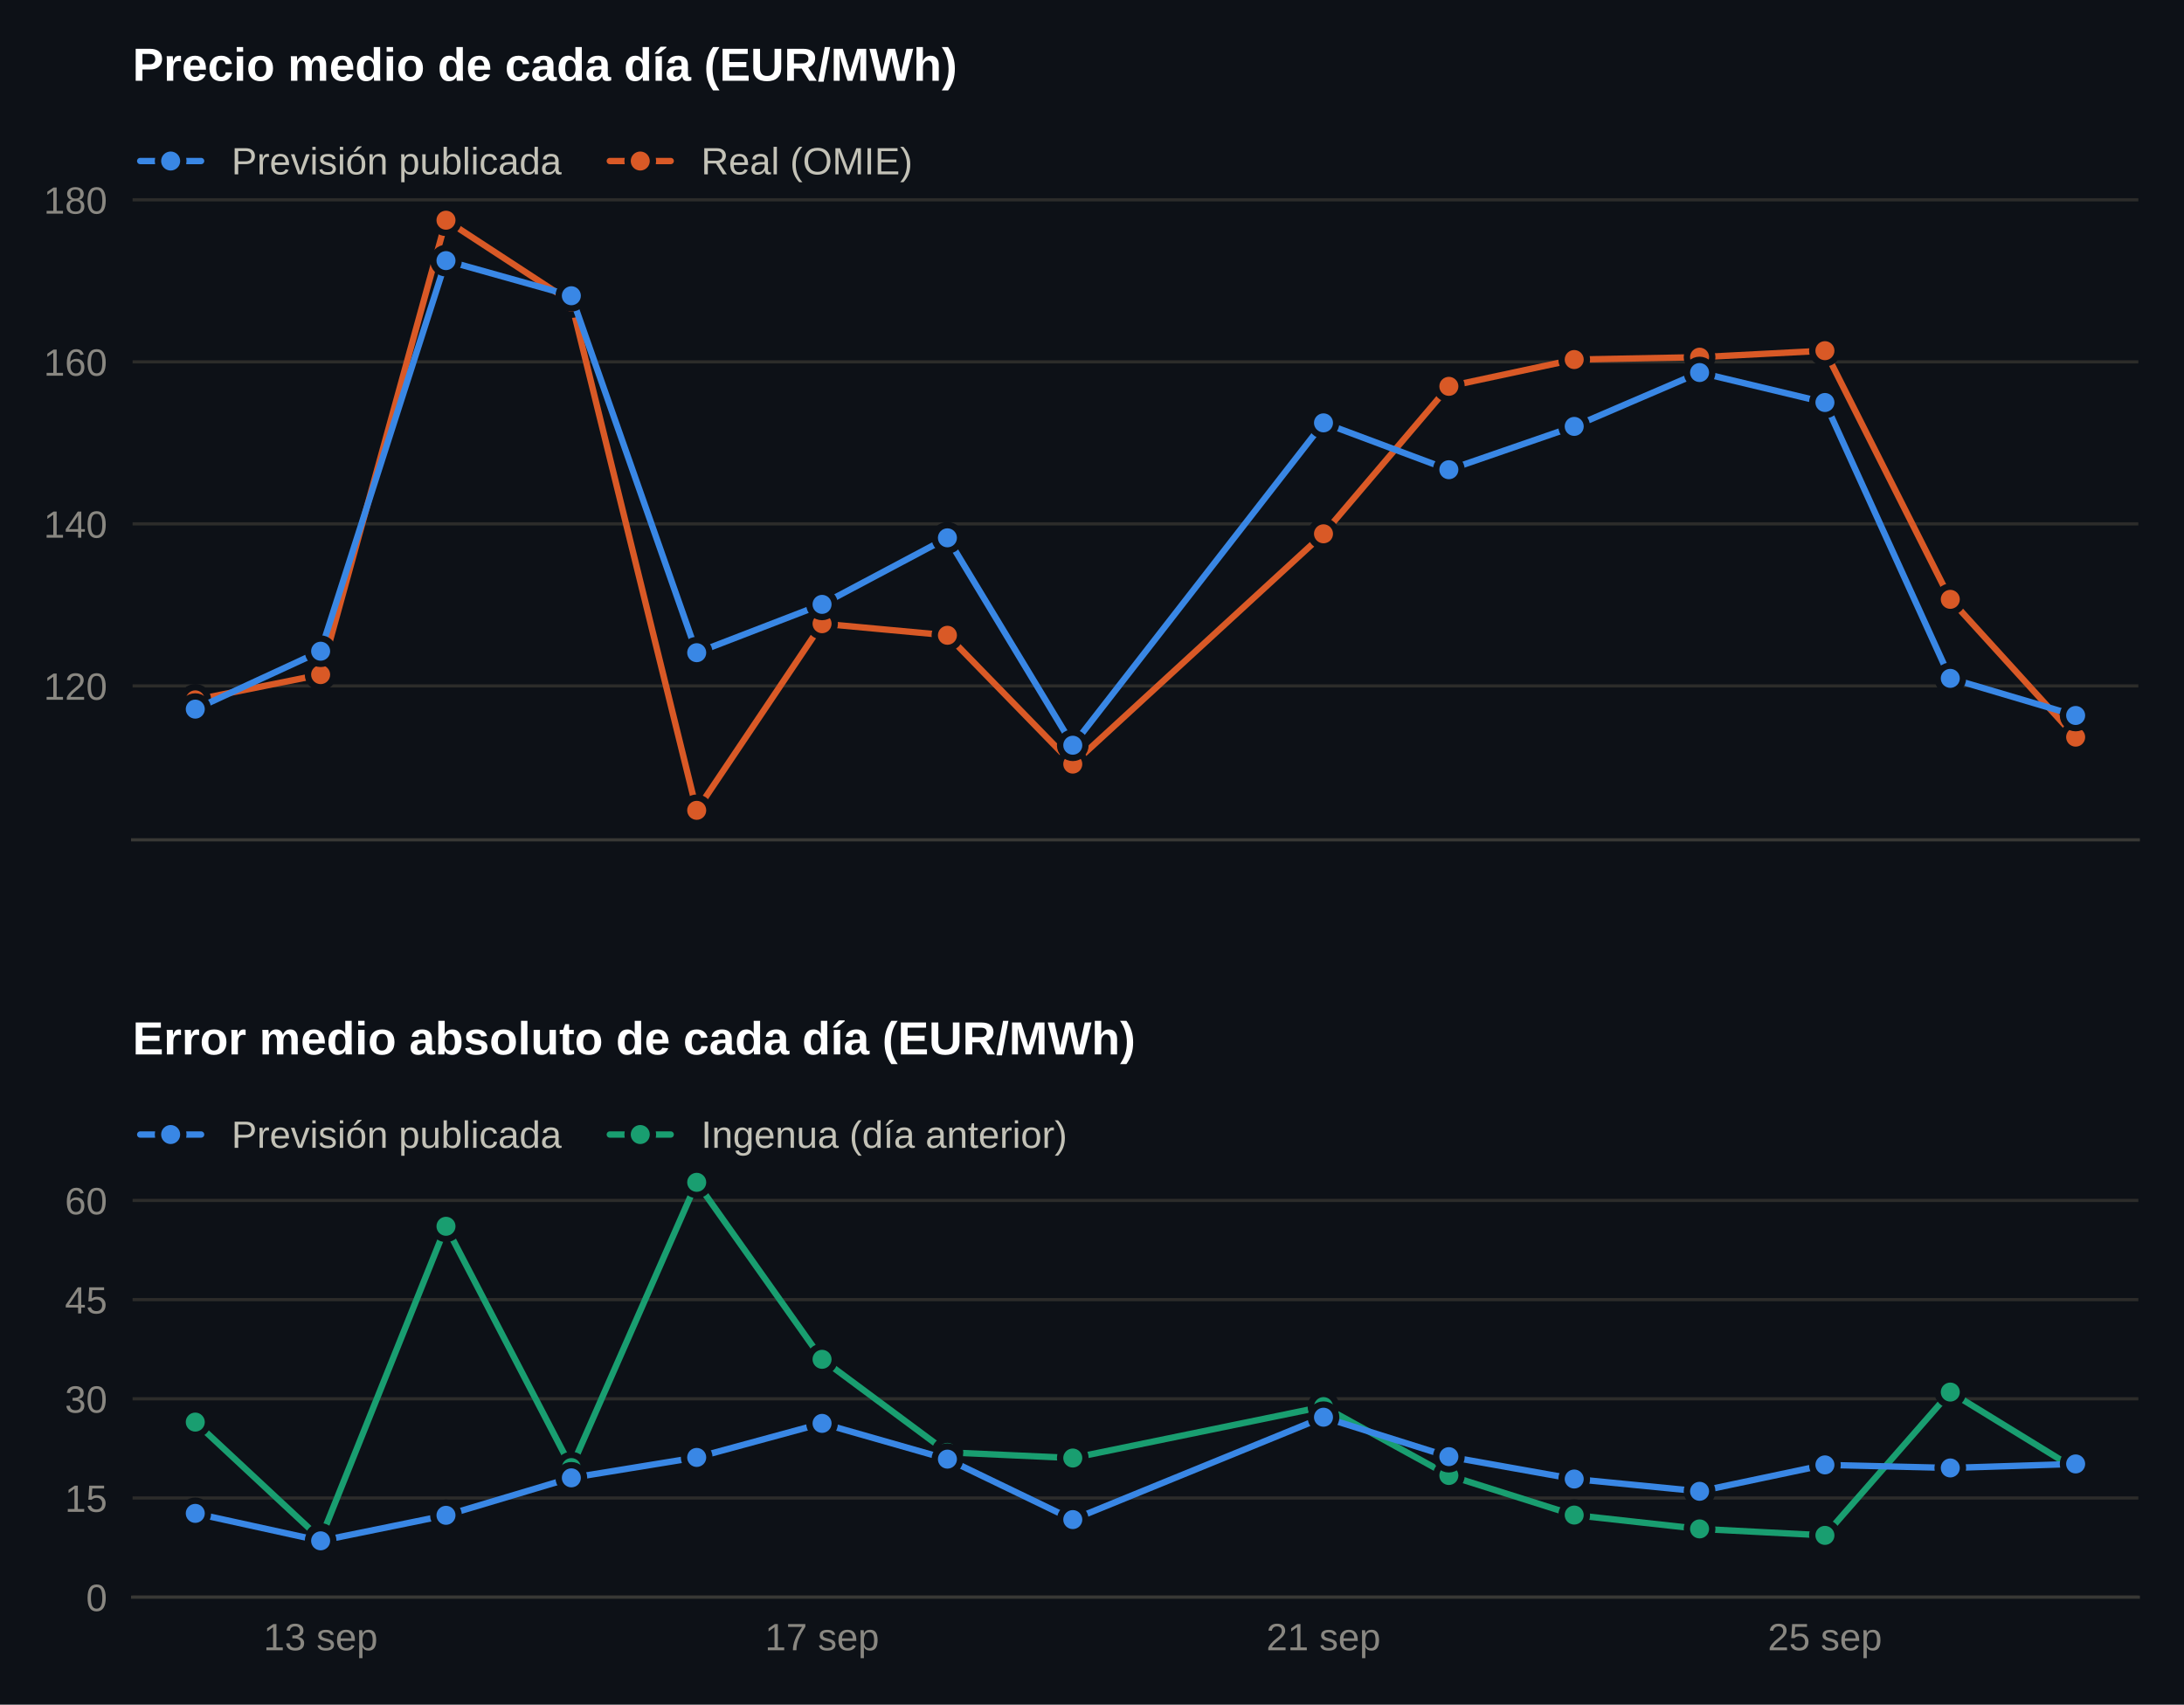
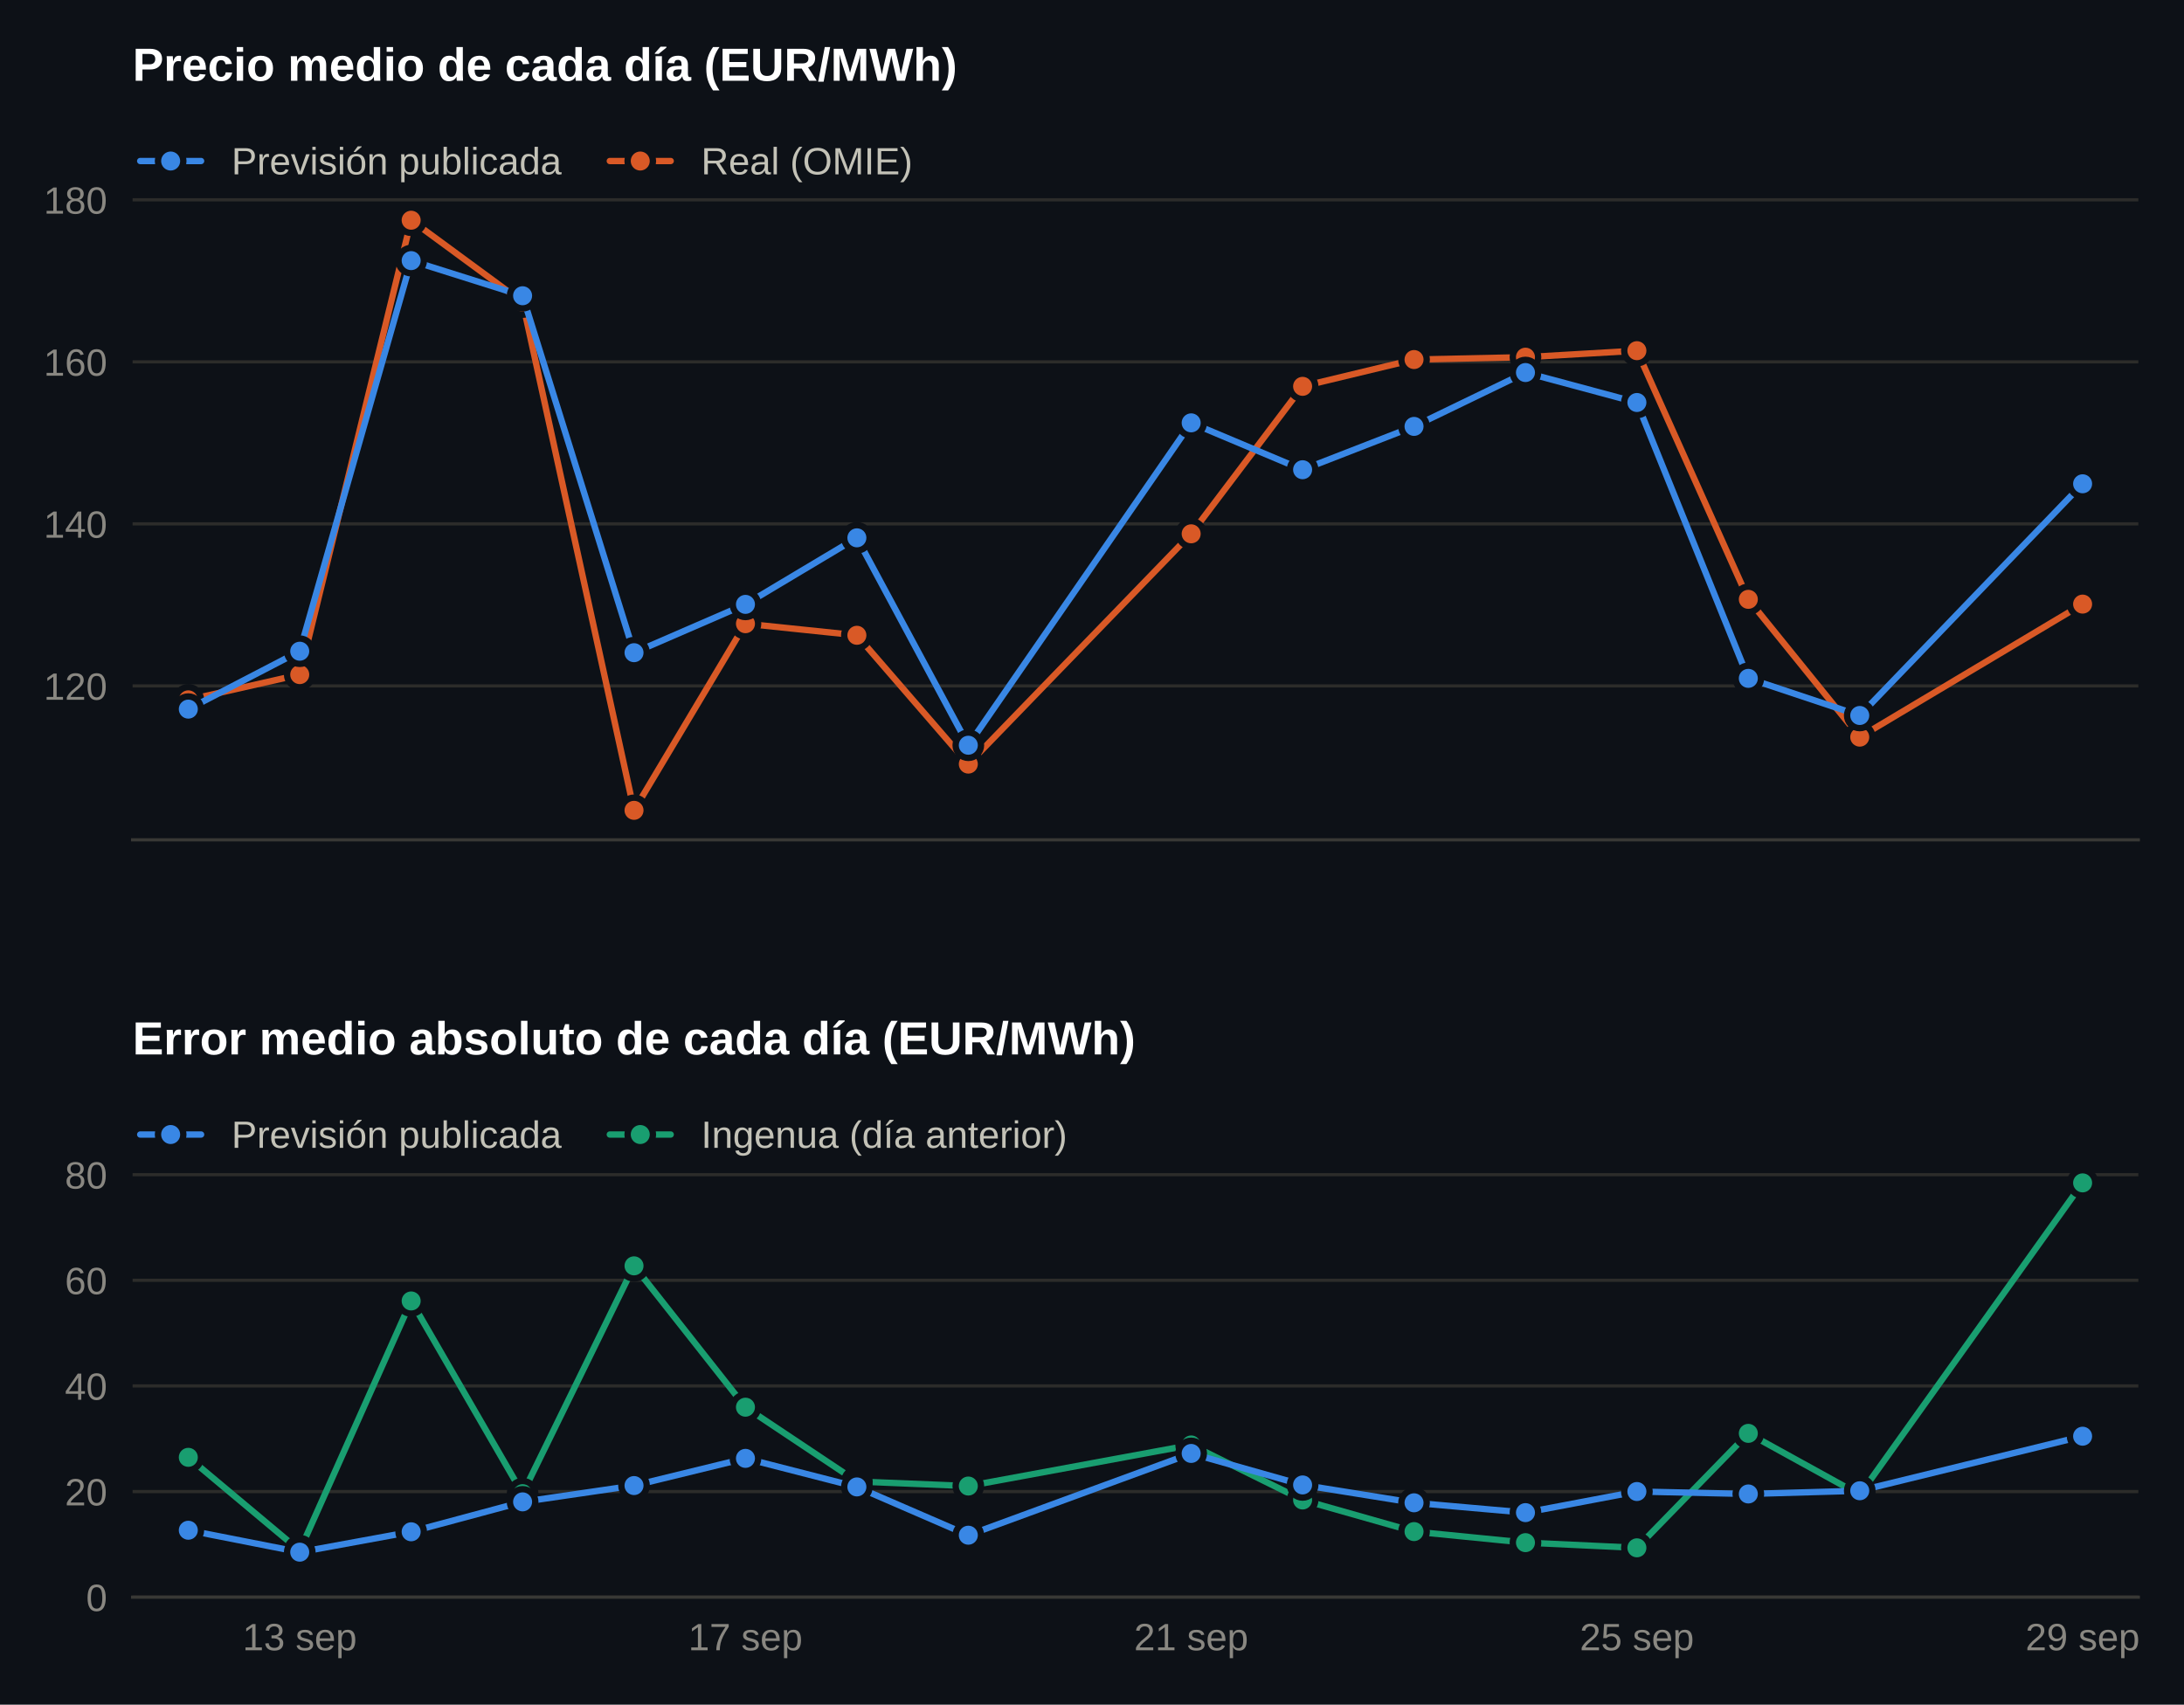
<svg xmlns="http://www.w3.org/2000/svg" xmlns:xlink="http://www.w3.org/1999/xlink" width="516.455pt" height="403.166pt" viewBox="0 0 516.455 403.166" version="1.1">
  <defs>
    <style type="text/css">*{stroke-linejoin: round; stroke-linecap: butt}</style>
  </defs>
  <g id="figure_1">
    <g id="patch_1">
      <path d="M 0 403.166  L 516.455 403.166  L 516.455 0  L 0 0  z " style="fill: #0d1117" />
    </g>
    <g id="axes_1">
      <g id="patch_2">
        <path d="M 31.355 198.629  L 505.655 198.629  L 505.655 45.103  L 31.355 45.103  z " style="fill: #0d1117" />
      </g>
      <g id="matplotlib.axis_1">
        <g id="xtick_1">
          <g id="line2d_1" />
        </g>
        <g id="xtick_2">
          <g id="line2d_2" />
        </g>
        <g id="xtick_3">
          <g id="line2d_3" />
        </g>
        <g id="xtick_4">
          <g id="line2d_4" />
        </g>
+         <g id="xtick_5">
+           <g id="line2d_5" />
+         </g>
      </g>
      <g id="matplotlib.axis_2">
        <g id="ytick_1">
-           <g id="line2d_5">
+           <g id="line2d_6">
            <path d="M 31.355 162.22  L 505.655 162.22  " clip-path="url(#pcca6787718)" style="fill: none; stroke: #2c2c2a; stroke-width: 0.75; stroke-linecap: square" />
          </g>
-           <g id="line2d_6" />
+           <g id="line2d_7" />
          <g id="text_1">
            <text style="font-size: 9px; font-family: 'Segoe UI', 'Helvetica Neue', 'Arial', 'DejaVu Sans', sans-serif; text-anchor: end; fill: #898781" x="25.355" y="165.496" transform="rotate(-0 25.35469 165.4962)">120</text>
          </g>
        </g>
        <g id="ytick_2">
-           <g id="line2d_7">
+           <g id="line2d_8">
            <path d="M 31.355 123.899  L 505.655 123.899  " clip-path="url(#pcca6787718)" style="fill: none; stroke: #2c2c2a; stroke-width: 0.75; stroke-linecap: square" />
          </g>
-           <g id="line2d_8" />
+           <g id="line2d_9" />
          <g id="text_2">
            <text style="font-size: 9px; font-family: 'Segoe UI', 'Helvetica Neue', 'Arial', 'DejaVu Sans', sans-serif; text-anchor: end; fill: #898781" x="25.355" y="127.176" transform="rotate(-0 25.35469 127.1756)">140</text>
          </g>
        </g>
        <g id="ytick_3">
-           <g id="line2d_9">
+           <g id="line2d_10">
            <path d="M 31.355 85.579  L 505.655 85.579  " clip-path="url(#pcca6787718)" style="fill: none; stroke: #2c2c2a; stroke-width: 0.75; stroke-linecap: square" />
          </g>
-           <g id="line2d_10" />
+           <g id="line2d_11" />
          <g id="text_3">
            <text style="font-size: 9px; font-family: 'Segoe UI', 'Helvetica Neue', 'Arial', 'DejaVu Sans', sans-serif; text-anchor: end; fill: #898781" x="25.355" y="88.855" transform="rotate(-0 25.35469 88.85491)">160</text>
          </g>
        </g>
        <g id="ytick_4">
-           <g id="line2d_11">
+           <g id="line2d_12">
            <path d="M 31.355 47.258  L 505.655 47.258  " clip-path="url(#pcca6787718)" style="fill: none; stroke: #2c2c2a; stroke-width: 0.75; stroke-linecap: square" />
          </g>
-           <g id="line2d_12" />
+           <g id="line2d_13" />
          <g id="text_4">
            <text style="font-size: 9px; font-family: 'Segoe UI', 'Helvetica Neue', 'Arial', 'DejaVu Sans', sans-serif; text-anchor: end; fill: #898781" x="25.355" y="50.534" transform="rotate(-0 25.35469 50.53425)">180</text>
          </g>
        </g>
      </g>
-       <g id="line2d_13">
-         <path d="M 46.177 165.52  L 75.82 159.552  L 105.464 52.082  L 135.108 71.443  L 164.752 191.651  L 194.395 147.512  L 224.039 150.251  L 253.683 180.716  L 312.97 126.25  L 342.614 91.373  L 372.258 85.035  L 401.902 84.476  L 431.545 82.939  L 461.189 141.75  L 490.833 174.339  " clip-path="url(#pcca6787718)" style="fill: none; stroke: #d95926; stroke-width: 1.5; stroke-linecap: round" />
+       <g id="line2d_14">
+         <path d="M 44.53 165.52  L 70.88 159.552  L 97.23 52.082  L 123.58 71.443  L 149.93 191.651  L 176.28 147.512  L 202.63 150.251  L 228.98 180.716  L 281.68 126.25  L 308.03 91.373  L 334.38 85.035  L 360.73 84.476  L 387.08 82.939  L 413.43 141.75  L 439.78 174.339  L 492.48 142.875  " clip-path="url(#pcca6787718)" style="fill: none; stroke: #d95926; stroke-width: 1.5; stroke-linecap: round" />
        <defs>
          <path id="m7afbdd8af4" d="M 0 3  C 0.796 3 1.559 2.684 2.121 2.121  C 2.684 1.559 3 0.796 3 0  C 3 -0.796 2.684 -1.559 2.121 -2.121  C 1.559 -2.684 0.796 -3 0 -3  C -0.796 -3 -1.559 -2.684 -2.121 -2.121  C -2.684 -1.559 -3 -0.796 -3 0  C -3 0.796 -2.684 1.559 -2.121 2.121  C -1.559 2.684 -0.796 3 0 3  z " style="stroke: #0d1117; stroke-width: 1.5" />
        </defs>
        <g clip-path="url(#pcca6787718)">
-           <use xlink:href="#m7afbdd8af4" x="46.177" y="165.52" style="fill: #d95926; stroke: #0d1117; stroke-width: 1.5" />
-           <use xlink:href="#m7afbdd8af4" x="75.82" y="159.552" style="fill: #d95926; stroke: #0d1117; stroke-width: 1.5" />
-           <use xlink:href="#m7afbdd8af4" x="105.464" y="52.082" style="fill: #d95926; stroke: #0d1117; stroke-width: 1.5" />
-           <use xlink:href="#m7afbdd8af4" x="135.108" y="71.443" style="fill: #d95926; stroke: #0d1117; stroke-width: 1.5" />
-           <use xlink:href="#m7afbdd8af4" x="164.752" y="191.651" style="fill: #d95926; stroke: #0d1117; stroke-width: 1.5" />
-           <use xlink:href="#m7afbdd8af4" x="194.395" y="147.512" style="fill: #d95926; stroke: #0d1117; stroke-width: 1.5" />
-           <use xlink:href="#m7afbdd8af4" x="224.039" y="150.251" style="fill: #d95926; stroke: #0d1117; stroke-width: 1.5" />
-           <use xlink:href="#m7afbdd8af4" x="253.683" y="180.716" style="fill: #d95926; stroke: #0d1117; stroke-width: 1.5" />
-           <use xlink:href="#m7afbdd8af4" x="312.97" y="126.25" style="fill: #d95926; stroke: #0d1117; stroke-width: 1.5" />
-           <use xlink:href="#m7afbdd8af4" x="342.614" y="91.373" style="fill: #d95926; stroke: #0d1117; stroke-width: 1.5" />
-           <use xlink:href="#m7afbdd8af4" x="372.258" y="85.035" style="fill: #d95926; stroke: #0d1117; stroke-width: 1.5" />
-           <use xlink:href="#m7afbdd8af4" x="401.902" y="84.476" style="fill: #d95926; stroke: #0d1117; stroke-width: 1.5" />
-           <use xlink:href="#m7afbdd8af4" x="431.545" y="82.939" style="fill: #d95926; stroke: #0d1117; stroke-width: 1.5" />
-           <use xlink:href="#m7afbdd8af4" x="461.189" y="141.75" style="fill: #d95926; stroke: #0d1117; stroke-width: 1.5" />
-           <use xlink:href="#m7afbdd8af4" x="490.833" y="174.339" style="fill: #d95926; stroke: #0d1117; stroke-width: 1.5" />
+           <use xlink:href="#m7afbdd8af4" x="44.53" y="165.52" style="fill: #d95926; stroke: #0d1117; stroke-width: 1.5" />
+           <use xlink:href="#m7afbdd8af4" x="70.88" y="159.552" style="fill: #d95926; stroke: #0d1117; stroke-width: 1.5" />
+           <use xlink:href="#m7afbdd8af4" x="97.23" y="52.082" style="fill: #d95926; stroke: #0d1117; stroke-width: 1.5" />
+           <use xlink:href="#m7afbdd8af4" x="123.58" y="71.443" style="fill: #d95926; stroke: #0d1117; stroke-width: 1.5" />
+           <use xlink:href="#m7afbdd8af4" x="149.93" y="191.651" style="fill: #d95926; stroke: #0d1117; stroke-width: 1.5" />
+           <use xlink:href="#m7afbdd8af4" x="176.28" y="147.512" style="fill: #d95926; stroke: #0d1117; stroke-width: 1.5" />
+           <use xlink:href="#m7afbdd8af4" x="202.63" y="150.251" style="fill: #d95926; stroke: #0d1117; stroke-width: 1.5" />
+           <use xlink:href="#m7afbdd8af4" x="228.98" y="180.716" style="fill: #d95926; stroke: #0d1117; stroke-width: 1.5" />
+           <use xlink:href="#m7afbdd8af4" x="281.68" y="126.25" style="fill: #d95926; stroke: #0d1117; stroke-width: 1.5" />
+           <use xlink:href="#m7afbdd8af4" x="308.03" y="91.373" style="fill: #d95926; stroke: #0d1117; stroke-width: 1.5" />
+           <use xlink:href="#m7afbdd8af4" x="334.38" y="85.035" style="fill: #d95926; stroke: #0d1117; stroke-width: 1.5" />
+           <use xlink:href="#m7afbdd8af4" x="360.73" y="84.476" style="fill: #d95926; stroke: #0d1117; stroke-width: 1.5" />
+           <use xlink:href="#m7afbdd8af4" x="387.08" y="82.939" style="fill: #d95926; stroke: #0d1117; stroke-width: 1.5" />
+           <use xlink:href="#m7afbdd8af4" x="413.43" y="141.75" style="fill: #d95926; stroke: #0d1117; stroke-width: 1.5" />
+           <use xlink:href="#m7afbdd8af4" x="439.78" y="174.339" style="fill: #d95926; stroke: #0d1117; stroke-width: 1.5" />
+           <use xlink:href="#m7afbdd8af4" x="492.48" y="142.875" style="fill: #d95926; stroke: #0d1117; stroke-width: 1.5" />
        </g>
      </g>
      <g id="patch_3">
        <path d="M 31.355 198.629  L 505.655 198.629  " style="fill: none; stroke: #383835; stroke-width: 0.75; stroke-linejoin: miter; stroke-linecap: square" />
      </g>
-       <g id="line2d_14">
-         <path d="M 46.177 167.715  L 75.82 154.018  L 105.464 61.638  L 135.108 69.946  L 164.752 154.368  L 194.395 142.94  L 224.039 127.2  L 253.683 176.254  L 312.97 100.008  L 342.614 111.093  L 372.258 100.847  L 401.902 88.108  L 431.545 95.195  L 461.189 160.439  L 490.833 169.217  " clip-path="url(#pcca6787718)" style="fill: none; stroke: #3987e5; stroke-width: 1.5; stroke-linecap: round" />
+       <g id="line2d_15">
+         <path d="M 44.53 167.715  L 70.88 154.018  L 97.23 61.638  L 123.58 69.946  L 149.93 154.368  L 176.28 142.94  L 202.63 127.2  L 228.98 176.254  L 281.68 100.008  L 308.03 111.093  L 334.38 100.847  L 360.73 88.108  L 387.08 95.195  L 413.43 160.439  L 439.78 169.217  L 492.48 114.418  " clip-path="url(#pcca6787718)" style="fill: none; stroke: #3987e5; stroke-width: 1.5; stroke-linecap: round" />
        <defs>
          <path id="m2481d50546" d="M 0 3  C 0.796 3 1.559 2.684 2.121 2.121  C 2.684 1.559 3 0.796 3 0  C 3 -0.796 2.684 -1.559 2.121 -2.121  C 1.559 -2.684 0.796 -3 0 -3  C -0.796 -3 -1.559 -2.684 -2.121 -2.121  C -2.684 -1.559 -3 -0.796 -3 0  C -3 0.796 -2.684 1.559 -2.121 2.121  C -1.559 2.684 -0.796 3 0 3  z " style="stroke: #0d1117; stroke-width: 1.5" />
        </defs>
        <g clip-path="url(#pcca6787718)">
-           <use xlink:href="#m2481d50546" x="46.177" y="167.715" style="fill: #3987e5; stroke: #0d1117; stroke-width: 1.5" />
-           <use xlink:href="#m2481d50546" x="75.82" y="154.018" style="fill: #3987e5; stroke: #0d1117; stroke-width: 1.5" />
-           <use xlink:href="#m2481d50546" x="105.464" y="61.638" style="fill: #3987e5; stroke: #0d1117; stroke-width: 1.5" />
-           <use xlink:href="#m2481d50546" x="135.108" y="69.946" style="fill: #3987e5; stroke: #0d1117; stroke-width: 1.5" />
-           <use xlink:href="#m2481d50546" x="164.752" y="154.368" style="fill: #3987e5; stroke: #0d1117; stroke-width: 1.5" />
-           <use xlink:href="#m2481d50546" x="194.395" y="142.94" style="fill: #3987e5; stroke: #0d1117; stroke-width: 1.5" />
-           <use xlink:href="#m2481d50546" x="224.039" y="127.2" style="fill: #3987e5; stroke: #0d1117; stroke-width: 1.5" />
-           <use xlink:href="#m2481d50546" x="253.683" y="176.254" style="fill: #3987e5; stroke: #0d1117; stroke-width: 1.5" />
-           <use xlink:href="#m2481d50546" x="312.97" y="100.008" style="fill: #3987e5; stroke: #0d1117; stroke-width: 1.5" />
-           <use xlink:href="#m2481d50546" x="342.614" y="111.093" style="fill: #3987e5; stroke: #0d1117; stroke-width: 1.5" />
-           <use xlink:href="#m2481d50546" x="372.258" y="100.847" style="fill: #3987e5; stroke: #0d1117; stroke-width: 1.5" />
-           <use xlink:href="#m2481d50546" x="401.902" y="88.108" style="fill: #3987e5; stroke: #0d1117; stroke-width: 1.5" />
-           <use xlink:href="#m2481d50546" x="431.545" y="95.195" style="fill: #3987e5; stroke: #0d1117; stroke-width: 1.5" />
-           <use xlink:href="#m2481d50546" x="461.189" y="160.439" style="fill: #3987e5; stroke: #0d1117; stroke-width: 1.5" />
-           <use xlink:href="#m2481d50546" x="490.833" y="169.217" style="fill: #3987e5; stroke: #0d1117; stroke-width: 1.5" />
+           <use xlink:href="#m2481d50546" x="44.53" y="167.715" style="fill: #3987e5; stroke: #0d1117; stroke-width: 1.5" />
+           <use xlink:href="#m2481d50546" x="70.88" y="154.018" style="fill: #3987e5; stroke: #0d1117; stroke-width: 1.5" />
+           <use xlink:href="#m2481d50546" x="97.23" y="61.638" style="fill: #3987e5; stroke: #0d1117; stroke-width: 1.5" />
+           <use xlink:href="#m2481d50546" x="123.58" y="69.946" style="fill: #3987e5; stroke: #0d1117; stroke-width: 1.5" />
+           <use xlink:href="#m2481d50546" x="149.93" y="154.368" style="fill: #3987e5; stroke: #0d1117; stroke-width: 1.5" />
+           <use xlink:href="#m2481d50546" x="176.28" y="142.94" style="fill: #3987e5; stroke: #0d1117; stroke-width: 1.5" />
+           <use xlink:href="#m2481d50546" x="202.63" y="127.2" style="fill: #3987e5; stroke: #0d1117; stroke-width: 1.5" />
+           <use xlink:href="#m2481d50546" x="228.98" y="176.254" style="fill: #3987e5; stroke: #0d1117; stroke-width: 1.5" />
+           <use xlink:href="#m2481d50546" x="281.68" y="100.008" style="fill: #3987e5; stroke: #0d1117; stroke-width: 1.5" />
+           <use xlink:href="#m2481d50546" x="308.03" y="111.093" style="fill: #3987e5; stroke: #0d1117; stroke-width: 1.5" />
+           <use xlink:href="#m2481d50546" x="334.38" y="100.847" style="fill: #3987e5; stroke: #0d1117; stroke-width: 1.5" />
+           <use xlink:href="#m2481d50546" x="360.73" y="88.108" style="fill: #3987e5; stroke: #0d1117; stroke-width: 1.5" />
+           <use xlink:href="#m2481d50546" x="387.08" y="95.195" style="fill: #3987e5; stroke: #0d1117; stroke-width: 1.5" />
+           <use xlink:href="#m2481d50546" x="413.43" y="160.439" style="fill: #3987e5; stroke: #0d1117; stroke-width: 1.5" />
+           <use xlink:href="#m2481d50546" x="439.78" y="169.217" style="fill: #3987e5; stroke: #0d1117; stroke-width: 1.5" />
+           <use xlink:href="#m2481d50546" x="492.48" y="114.418" style="fill: #3987e5; stroke: #0d1117; stroke-width: 1.5" />
        </g>
      </g>
      <g id="text_5">
        <text style="font-weight: 600; font-size: 11px; font-family: 'Segoe UI', 'Helvetica Neue', 'Arial', 'DejaVu Sans', sans-serif; text-anchor: start; fill: #ffffff" x="31.355" y="19.103" transform="rotate(-0 31.35469 19.10328)">Precio medio de cada día (EUR/MWh)</text>
      </g>
      <g id="legend_1">
-         <g id="line2d_15">
+         <g id="line2d_16">
          <path d="M 33.155 38.083  L 40.355 38.083  L 47.555 38.083  " style="fill: none; stroke: #3987e5; stroke-width: 1.5; stroke-linecap: round" />
          <g>
            <use xlink:href="#m2481d50546" x="40.355" y="38.083" style="fill: #3987e5; stroke: #0d1117; stroke-width: 1.5" />
          </g>
        </g>
        <g id="text_6">
          <text style="font-size: 9px; font-family: 'Segoe UI', 'Helvetica Neue', 'Arial', 'DejaVu Sans', sans-serif; text-anchor: start; fill: #c3c2b7" x="54.755" y="41.233" transform="rotate(-0 54.75469 41.23328)">Previsión publicada</text>
        </g>
-         <g id="line2d_16">
+         <g id="line2d_17">
          <path d="M 144.203 38.083  L 151.403 38.083  L 158.603 38.083  " style="fill: none; stroke: #d95926; stroke-width: 1.5; stroke-linecap: round" />
          <g>
            <use xlink:href="#m7afbdd8af4" x="151.403" y="38.083" style="fill: #d95926; stroke: #0d1117; stroke-width: 1.5" />
          </g>
        </g>
        <g id="text_7">
          <text style="font-size: 9px; font-family: 'Segoe UI', 'Helvetica Neue', 'Arial', 'DejaVu Sans', sans-serif; text-anchor: start; fill: #c3c2b7" x="165.803" y="41.233" transform="rotate(-0 165.8034 41.23328)">Real (OMIE)</text>
        </g>
      </g>
    </g>
    <g id="axes_2">
      <g id="patch_4">
        <path d="M 31.355 377.743  L 505.655 377.743  L 505.655 275.393  L 31.355 275.393  z " style="fill: #0d1117" />
      </g>
      <g id="matplotlib.axis_3">
-         <g id="xtick_5">
-           <g id="line2d_17" />
-           <g id="text_8">
-             <text style="font-size: 9px; font-family: 'Segoe UI', 'Helvetica Neue', 'Arial', 'DejaVu Sans', sans-serif; text-anchor: middle; fill: #898781" x="75.82" y="390.296" transform="rotate(-0 75.82031 390.2955)">13 sep</text>
-           </g>
-         </g>
        <g id="xtick_6">
          <g id="line2d_18" />
-           <g id="text_9">
-             <text style="font-size: 9px; font-family: 'Segoe UI', 'Helvetica Neue', 'Arial', 'DejaVu Sans', sans-serif; text-anchor: middle; fill: #898781" x="194.395" y="390.296" transform="rotate(-0 194.3953 390.2955)">17 sep</text>
+           <g id="text_8">
+             <text style="font-size: 9px; font-family: 'Segoe UI', 'Helvetica Neue', 'Arial', 'DejaVu Sans', sans-serif; text-anchor: middle; fill: #898781" x="70.88" y="390.296" transform="rotate(-0 70.87969 390.2955)">13 sep</text>
          </g>
        </g>
        <g id="xtick_7">
          <g id="line2d_19" />
-           <g id="text_10">
-             <text style="font-size: 9px; font-family: 'Segoe UI', 'Helvetica Neue', 'Arial', 'DejaVu Sans', sans-serif; text-anchor: middle; fill: #898781" x="312.97" y="390.296" transform="rotate(-0 312.9703 390.2955)">21 sep</text>
+           <g id="text_9">
+             <text style="font-size: 9px; font-family: 'Segoe UI', 'Helvetica Neue', 'Arial', 'DejaVu Sans', sans-serif; text-anchor: middle; fill: #898781" x="176.28" y="390.296" transform="rotate(-0 176.2797 390.2955)">17 sep</text>
          </g>
        </g>
        <g id="xtick_8">
          <g id="line2d_20" />
+           <g id="text_10">
+             <text style="font-size: 9px; font-family: 'Segoe UI', 'Helvetica Neue', 'Arial', 'DejaVu Sans', sans-serif; text-anchor: middle; fill: #898781" x="281.68" y="390.296" transform="rotate(-0 281.6797 390.2955)">21 sep</text>
+           </g>
+         </g>
+         <g id="xtick_9">
+           <g id="line2d_21" />
          <g id="text_11">
-             <text style="font-size: 9px; font-family: 'Segoe UI', 'Helvetica Neue', 'Arial', 'DejaVu Sans', sans-serif; text-anchor: middle; fill: #898781" x="431.545" y="390.296" transform="rotate(-0 431.5453 390.2955)">25 sep</text>
+             <text style="font-size: 9px; font-family: 'Segoe UI', 'Helvetica Neue', 'Arial', 'DejaVu Sans', sans-serif; text-anchor: middle; fill: #898781" x="387.08" y="390.296" transform="rotate(-0 387.0797 390.2955)">25 sep</text>
+           </g>
+         </g>
+         <g id="xtick_10">
+           <g id="line2d_22" />
+           <g id="text_12">
+             <text style="font-size: 9px; font-family: 'Segoe UI', 'Helvetica Neue', 'Arial', 'DejaVu Sans', sans-serif; text-anchor: middle; fill: #898781" x="492.48" y="390.296" transform="rotate(-0 492.4797 390.2955)">29 sep</text>
          </g>
        </g>
      </g>
      <g id="matplotlib.axis_4">
        <g id="ytick_5">
-           <g id="line2d_21">
+           <g id="line2d_23">
            <path d="M 31.355 377.743  L 505.655 377.743  " clip-path="url(#pa7844a86a4)" style="fill: none; stroke: #2c2c2a; stroke-width: 0.75; stroke-linecap: square" />
-           </g>
-           <g id="line2d_22" />
-           <g id="text_12">
-             <text style="font-size: 9px; font-family: 'Segoe UI', 'Helvetica Neue', 'Arial', 'DejaVu Sans', sans-serif; text-anchor: end; fill: #898781" x="25.355" y="381.019" transform="rotate(-0 25.35469 381.0194)">0</text>
-           </g>
-         </g>
-         <g id="ytick_6">
-           <g id="line2d_23">
-             <path d="M 31.355 354.286  L 505.655 354.286  " clip-path="url(#pa7844a86a4)" style="fill: none; stroke: #2c2c2a; stroke-width: 0.75; stroke-linecap: square" />
          </g>
          <g id="line2d_24" />
          <g id="text_13">
-             <text style="font-size: 9px; font-family: 'Segoe UI', 'Helvetica Neue', 'Arial', 'DejaVu Sans', sans-serif; text-anchor: end; fill: #898781" x="25.355" y="357.562" transform="rotate(-0 25.35469 357.562)">15</text>
-           </g>
-         </g>
-         <g id="ytick_7">
+             <text style="font-size: 9px; font-family: 'Segoe UI', 'Helvetica Neue', 'Arial', 'DejaVu Sans', sans-serif; text-anchor: end; fill: #898781" x="25.355" y="381.019" transform="rotate(-0 25.35469 381.0194)">0</text>
+           </g>
+         </g>
+         <g id="ytick_6">
          <g id="line2d_25">
-             <path d="M 31.355 330.828  L 505.655 330.828  " clip-path="url(#pa7844a86a4)" style="fill: none; stroke: #2c2c2a; stroke-width: 0.75; stroke-linecap: square" />
+             <path d="M 31.355 352.763  L 505.655 352.763  " clip-path="url(#pa7844a86a4)" style="fill: none; stroke: #2c2c2a; stroke-width: 0.75; stroke-linecap: square" />
          </g>
          <g id="line2d_26" />
          <g id="text_14">
-             <text style="font-size: 9px; font-family: 'Segoe UI', 'Helvetica Neue', 'Arial', 'DejaVu Sans', sans-serif; text-anchor: end; fill: #898781" x="25.355" y="334.105" transform="rotate(-0 25.35469 334.1046)">30</text>
-           </g>
-         </g>
-         <g id="ytick_8">
+             <text style="font-size: 9px; font-family: 'Segoe UI', 'Helvetica Neue', 'Arial', 'DejaVu Sans', sans-serif; text-anchor: end; fill: #898781" x="25.355" y="356.039" transform="rotate(-0 25.35469 356.0392)">20</text>
+           </g>
+         </g>
+         <g id="ytick_7">
          <g id="line2d_27">
-             <path d="M 31.355 307.371  L 505.655 307.371  " clip-path="url(#pa7844a86a4)" style="fill: none; stroke: #2c2c2a; stroke-width: 0.75; stroke-linecap: square" />
+             <path d="M 31.355 327.783  L 505.655 327.783  " clip-path="url(#pa7844a86a4)" style="fill: none; stroke: #2c2c2a; stroke-width: 0.75; stroke-linecap: square" />
          </g>
          <g id="line2d_28" />
          <g id="text_15">
-             <text style="font-size: 9px; font-family: 'Segoe UI', 'Helvetica Neue', 'Arial', 'DejaVu Sans', sans-serif; text-anchor: end; fill: #898781" x="25.355" y="310.647" transform="rotate(-0 25.35469 310.6472)">45</text>
-           </g>
-         </g>
-         <g id="ytick_9">
+             <text style="font-size: 9px; font-family: 'Segoe UI', 'Helvetica Neue', 'Arial', 'DejaVu Sans', sans-serif; text-anchor: end; fill: #898781" x="25.355" y="331.059" transform="rotate(-0 25.35469 331.059)">40</text>
+           </g>
+         </g>
+         <g id="ytick_8">
          <g id="line2d_29">
-             <path d="M 31.355 283.914  L 505.655 283.914  " clip-path="url(#pa7844a86a4)" style="fill: none; stroke: #2c2c2a; stroke-width: 0.75; stroke-linecap: square" />
+             <path d="M 31.355 302.803  L 505.655 302.803  " clip-path="url(#pa7844a86a4)" style="fill: none; stroke: #2c2c2a; stroke-width: 0.75; stroke-linecap: square" />
          </g>
          <g id="line2d_30" />
          <g id="text_16">
-             <text style="font-size: 9px; font-family: 'Segoe UI', 'Helvetica Neue', 'Arial', 'DejaVu Sans', sans-serif; text-anchor: end; fill: #898781" x="25.355" y="287.19" transform="rotate(-0 25.35469 287.1898)">60</text>
-           </g>
-         </g>
-       </g>
-       <g id="line2d_31">
-         <path d="M 46.177 336.338  L 75.82 363.971  L 105.464 290.029  L 135.108 347.095  L 164.752 279.632  L 194.395 321.49  L 224.039 343.494  L 253.683 344.837  L 312.97 332.669  L 342.614 348.968  L 372.258 358.326  L 401.902 361.598  L 431.545 363.13  L 461.189 329.239  L 490.833 347.434  " clip-path="url(#pa7844a86a4)" style="fill: none; stroke: #199e70; stroke-width: 1.5; stroke-linecap: round" />
+             <text style="font-size: 9px; font-family: 'Segoe UI', 'Helvetica Neue', 'Arial', 'DejaVu Sans', sans-serif; text-anchor: end; fill: #898781" x="25.355" y="306.079" transform="rotate(-0 25.35469 306.0788)">60</text>
+           </g>
+         </g>
+         <g id="ytick_9">
+           <g id="line2d_31">
+             <path d="M 31.355 277.822  L 505.655 277.822  " clip-path="url(#pa7844a86a4)" style="fill: none; stroke: #2c2c2a; stroke-width: 0.75; stroke-linecap: square" />
+           </g>
+           <g id="line2d_32" />
+           <g id="text_17">
+             <text style="font-size: 9px; font-family: 'Segoe UI', 'Helvetica Neue', 'Arial', 'DejaVu Sans', sans-serif; text-anchor: end; fill: #898781" x="25.355" y="281.099" transform="rotate(-0 25.35469 281.0986)">80</text>
+           </g>
+         </g>
+       </g>
+       <g id="line2d_33">
+         <path d="M 44.53 344.673  L 70.88 366.743  L 97.23 307.687  L 123.58 353.265  L 149.93 299.383  L 176.28 332.814  L 202.63 350.389  L 228.98 351.461  L 281.68 341.743  L 308.03 354.761  L 334.38 362.235  L 360.73 364.848  L 387.08 366.072  L 413.43 339.004  L 439.78 353.535  L 492.48 279.76  " clip-path="url(#pa7844a86a4)" style="fill: none; stroke: #199e70; stroke-width: 1.5; stroke-linecap: round" />
        <defs>
          <path id="m3a2acce67b" d="M 0 3  C 0.796 3 1.559 2.684 2.121 2.121  C 2.684 1.559 3 0.796 3 0  C 3 -0.796 2.684 -1.559 2.121 -2.121  C 1.559 -2.684 0.796 -3 0 -3  C -0.796 -3 -1.559 -2.684 -2.121 -2.121  C -2.684 -1.559 -3 -0.796 -3 0  C -3 0.796 -2.684 1.559 -2.121 2.121  C -1.559 2.684 -0.796 3 0 3  z " style="stroke: #0d1117; stroke-width: 1.5" />
        </defs>
        <g clip-path="url(#pa7844a86a4)">
-           <use xlink:href="#m3a2acce67b" x="46.177" y="336.338" style="fill: #199e70; stroke: #0d1117; stroke-width: 1.5" />
-           <use xlink:href="#m3a2acce67b" x="75.82" y="363.971" style="fill: #199e70; stroke: #0d1117; stroke-width: 1.5" />
-           <use xlink:href="#m3a2acce67b" x="105.464" y="290.029" style="fill: #199e70; stroke: #0d1117; stroke-width: 1.5" />
-           <use xlink:href="#m3a2acce67b" x="135.108" y="347.095" style="fill: #199e70; stroke: #0d1117; stroke-width: 1.5" />
-           <use xlink:href="#m3a2acce67b" x="164.752" y="279.632" style="fill: #199e70; stroke: #0d1117; stroke-width: 1.5" />
-           <use xlink:href="#m3a2acce67b" x="194.395" y="321.49" style="fill: #199e70; stroke: #0d1117; stroke-width: 1.5" />
-           <use xlink:href="#m3a2acce67b" x="224.039" y="343.494" style="fill: #199e70; stroke: #0d1117; stroke-width: 1.5" />
-           <use xlink:href="#m3a2acce67b" x="253.683" y="344.837" style="fill: #199e70; stroke: #0d1117; stroke-width: 1.5" />
-           <use xlink:href="#m3a2acce67b" x="312.97" y="332.669" style="fill: #199e70; stroke: #0d1117; stroke-width: 1.5" />
-           <use xlink:href="#m3a2acce67b" x="342.614" y="348.968" style="fill: #199e70; stroke: #0d1117; stroke-width: 1.5" />
-           <use xlink:href="#m3a2acce67b" x="372.258" y="358.326" style="fill: #199e70; stroke: #0d1117; stroke-width: 1.5" />
-           <use xlink:href="#m3a2acce67b" x="401.902" y="361.598" style="fill: #199e70; stroke: #0d1117; stroke-width: 1.5" />
-           <use xlink:href="#m3a2acce67b" x="431.545" y="363.13" style="fill: #199e70; stroke: #0d1117; stroke-width: 1.5" />
-           <use xlink:href="#m3a2acce67b" x="461.189" y="329.239" style="fill: #199e70; stroke: #0d1117; stroke-width: 1.5" />
-           <use xlink:href="#m3a2acce67b" x="490.833" y="347.434" style="fill: #199e70; stroke: #0d1117; stroke-width: 1.5" />
+           <use xlink:href="#m3a2acce67b" x="44.53" y="344.673" style="fill: #199e70; stroke: #0d1117; stroke-width: 1.5" />
+           <use xlink:href="#m3a2acce67b" x="70.88" y="366.743" style="fill: #199e70; stroke: #0d1117; stroke-width: 1.5" />
+           <use xlink:href="#m3a2acce67b" x="97.23" y="307.687" style="fill: #199e70; stroke: #0d1117; stroke-width: 1.5" />
+           <use xlink:href="#m3a2acce67b" x="123.58" y="353.265" style="fill: #199e70; stroke: #0d1117; stroke-width: 1.5" />
+           <use xlink:href="#m3a2acce67b" x="149.93" y="299.383" style="fill: #199e70; stroke: #0d1117; stroke-width: 1.5" />
+           <use xlink:href="#m3a2acce67b" x="176.28" y="332.814" style="fill: #199e70; stroke: #0d1117; stroke-width: 1.5" />
+           <use xlink:href="#m3a2acce67b" x="202.63" y="350.389" style="fill: #199e70; stroke: #0d1117; stroke-width: 1.5" />
+           <use xlink:href="#m3a2acce67b" x="228.98" y="351.461" style="fill: #199e70; stroke: #0d1117; stroke-width: 1.5" />
+           <use xlink:href="#m3a2acce67b" x="281.68" y="341.743" style="fill: #199e70; stroke: #0d1117; stroke-width: 1.5" />
+           <use xlink:href="#m3a2acce67b" x="308.03" y="354.761" style="fill: #199e70; stroke: #0d1117; stroke-width: 1.5" />
+           <use xlink:href="#m3a2acce67b" x="334.38" y="362.235" style="fill: #199e70; stroke: #0d1117; stroke-width: 1.5" />
+           <use xlink:href="#m3a2acce67b" x="360.73" y="364.848" style="fill: #199e70; stroke: #0d1117; stroke-width: 1.5" />
+           <use xlink:href="#m3a2acce67b" x="387.08" y="366.072" style="fill: #199e70; stroke: #0d1117; stroke-width: 1.5" />
+           <use xlink:href="#m3a2acce67b" x="413.43" y="339.004" style="fill: #199e70; stroke: #0d1117; stroke-width: 1.5" />
+           <use xlink:href="#m3a2acce67b" x="439.78" y="353.535" style="fill: #199e70; stroke: #0d1117; stroke-width: 1.5" />
+           <use xlink:href="#m3a2acce67b" x="492.48" y="279.76" style="fill: #199e70; stroke: #0d1117; stroke-width: 1.5" />
        </g>
      </g>
      <g id="patch_5">
        <path d="M 31.355 377.743  L 505.655 377.743  " style="fill: none; stroke: #383835; stroke-width: 0.75; stroke-linejoin: miter; stroke-linecap: square" />
      </g>
-       <g id="line2d_32">
-         <path d="M 46.177 357.928  L 75.82 364.42  L 105.464 358.384  L 135.108 349.524  L 164.752 344.695  L 194.395 336.642  L 224.039 345.098  L 253.683 359.395  L 312.97 335.185  L 342.614 344.511  L 372.258 349.801  L 401.902 352.708  L 431.545 346.46  L 461.189 347.183  L 490.833 346.234  " clip-path="url(#pa7844a86a4)" style="fill: none; stroke: #3987e5; stroke-width: 1.5; stroke-linecap: round" />
+       <g id="line2d_34">
+         <path d="M 44.53 361.917  L 70.88 367.102  L 97.23 362.281  L 123.58 355.205  L 149.93 351.348  L 176.28 344.916  L 202.63 351.67  L 228.98 363.089  L 281.68 343.753  L 308.03 351.201  L 334.38 355.426  L 360.73 357.748  L 387.08 352.758  L 413.43 353.335  L 439.78 352.577  L 492.48 339.676  " clip-path="url(#pa7844a86a4)" style="fill: none; stroke: #3987e5; stroke-width: 1.5; stroke-linecap: round" />
        <g clip-path="url(#pa7844a86a4)">
-           <use xlink:href="#m2481d50546" x="46.177" y="357.928" style="fill: #3987e5; stroke: #0d1117; stroke-width: 1.5" />
-           <use xlink:href="#m2481d50546" x="75.82" y="364.42" style="fill: #3987e5; stroke: #0d1117; stroke-width: 1.5" />
-           <use xlink:href="#m2481d50546" x="105.464" y="358.384" style="fill: #3987e5; stroke: #0d1117; stroke-width: 1.5" />
-           <use xlink:href="#m2481d50546" x="135.108" y="349.524" style="fill: #3987e5; stroke: #0d1117; stroke-width: 1.5" />
-           <use xlink:href="#m2481d50546" x="164.752" y="344.695" style="fill: #3987e5; stroke: #0d1117; stroke-width: 1.5" />
-           <use xlink:href="#m2481d50546" x="194.395" y="336.642" style="fill: #3987e5; stroke: #0d1117; stroke-width: 1.5" />
-           <use xlink:href="#m2481d50546" x="224.039" y="345.098" style="fill: #3987e5; stroke: #0d1117; stroke-width: 1.5" />
-           <use xlink:href="#m2481d50546" x="253.683" y="359.395" style="fill: #3987e5; stroke: #0d1117; stroke-width: 1.5" />
-           <use xlink:href="#m2481d50546" x="312.97" y="335.185" style="fill: #3987e5; stroke: #0d1117; stroke-width: 1.5" />
-           <use xlink:href="#m2481d50546" x="342.614" y="344.511" style="fill: #3987e5; stroke: #0d1117; stroke-width: 1.5" />
-           <use xlink:href="#m2481d50546" x="372.258" y="349.801" style="fill: #3987e5; stroke: #0d1117; stroke-width: 1.5" />
-           <use xlink:href="#m2481d50546" x="401.902" y="352.708" style="fill: #3987e5; stroke: #0d1117; stroke-width: 1.5" />
-           <use xlink:href="#m2481d50546" x="431.545" y="346.46" style="fill: #3987e5; stroke: #0d1117; stroke-width: 1.5" />
-           <use xlink:href="#m2481d50546" x="461.189" y="347.183" style="fill: #3987e5; stroke: #0d1117; stroke-width: 1.5" />
-           <use xlink:href="#m2481d50546" x="490.833" y="346.234" style="fill: #3987e5; stroke: #0d1117; stroke-width: 1.5" />
-         </g>
-       </g>
-       <g id="text_17">
+           <use xlink:href="#m2481d50546" x="44.53" y="361.917" style="fill: #3987e5; stroke: #0d1117; stroke-width: 1.5" />
+           <use xlink:href="#m2481d50546" x="70.88" y="367.102" style="fill: #3987e5; stroke: #0d1117; stroke-width: 1.5" />
+           <use xlink:href="#m2481d50546" x="97.23" y="362.281" style="fill: #3987e5; stroke: #0d1117; stroke-width: 1.5" />
+           <use xlink:href="#m2481d50546" x="123.58" y="355.205" style="fill: #3987e5; stroke: #0d1117; stroke-width: 1.5" />
+           <use xlink:href="#m2481d50546" x="149.93" y="351.348" style="fill: #3987e5; stroke: #0d1117; stroke-width: 1.5" />
+           <use xlink:href="#m2481d50546" x="176.28" y="344.916" style="fill: #3987e5; stroke: #0d1117; stroke-width: 1.5" />
+           <use xlink:href="#m2481d50546" x="202.63" y="351.67" style="fill: #3987e5; stroke: #0d1117; stroke-width: 1.5" />
+           <use xlink:href="#m2481d50546" x="228.98" y="363.089" style="fill: #3987e5; stroke: #0d1117; stroke-width: 1.5" />
+           <use xlink:href="#m2481d50546" x="281.68" y="343.753" style="fill: #3987e5; stroke: #0d1117; stroke-width: 1.5" />
+           <use xlink:href="#m2481d50546" x="308.03" y="351.201" style="fill: #3987e5; stroke: #0d1117; stroke-width: 1.5" />
+           <use xlink:href="#m2481d50546" x="334.38" y="355.426" style="fill: #3987e5; stroke: #0d1117; stroke-width: 1.5" />
+           <use xlink:href="#m2481d50546" x="360.73" y="357.748" style="fill: #3987e5; stroke: #0d1117; stroke-width: 1.5" />
+           <use xlink:href="#m2481d50546" x="387.08" y="352.758" style="fill: #3987e5; stroke: #0d1117; stroke-width: 1.5" />
+           <use xlink:href="#m2481d50546" x="413.43" y="353.335" style="fill: #3987e5; stroke: #0d1117; stroke-width: 1.5" />
+           <use xlink:href="#m2481d50546" x="439.78" y="352.577" style="fill: #3987e5; stroke: #0d1117; stroke-width: 1.5" />
+           <use xlink:href="#m2481d50546" x="492.48" y="339.676" style="fill: #3987e5; stroke: #0d1117; stroke-width: 1.5" />
+         </g>
+       </g>
+       <g id="text_18">
        <text style="font-weight: 600; font-size: 11px; font-family: 'Segoe UI', 'Helvetica Neue', 'Arial', 'DejaVu Sans', sans-serif; text-anchor: start; fill: #ffffff" x="31.355" y="249.393" transform="rotate(-0 31.35469 249.3925)">Error medio absoluto de cada día (EUR/MWh)</text>
      </g>
      <g id="legend_2">
-         <g id="line2d_33">
+         <g id="line2d_35">
          <path d="M 33.155 268.325  L 40.355 268.325  L 47.555 268.325  " style="fill: none; stroke: #3987e5; stroke-width: 1.5; stroke-linecap: round" />
          <g>
            <use xlink:href="#m2481d50546" x="40.355" y="268.325" style="fill: #3987e5; stroke: #0d1117; stroke-width: 1.5" />
          </g>
        </g>
-         <g id="text_18">
+         <g id="text_19">
          <text style="font-size: 9px; font-family: 'Segoe UI', 'Helvetica Neue', 'Arial', 'DejaVu Sans', sans-serif; text-anchor: start; fill: #c3c2b7" x="54.755" y="271.475" transform="rotate(-0 54.75469 271.4747)">Previsión publicada</text>
        </g>
-         <g id="line2d_34">
+         <g id="line2d_36">
          <path d="M 144.203 268.325  L 151.403 268.325  L 158.603 268.325  " style="fill: none; stroke: #199e70; stroke-width: 1.5; stroke-linecap: round" />
          <g>
            <use xlink:href="#m3a2acce67b" x="151.403" y="268.325" style="fill: #199e70; stroke: #0d1117; stroke-width: 1.5" />
          </g>
        </g>
-         <g id="text_19">
+         <g id="text_20">
          <text style="font-size: 9px; font-family: 'Segoe UI', 'Helvetica Neue', 'Arial', 'DejaVu Sans', sans-serif; text-anchor: start; fill: #c3c2b7" x="165.803" y="271.475" transform="rotate(-0 165.8034 271.4747)">Ingenua (día anterior)</text>
        </g>
      </g>
    </g>
  </g>
  <defs>
    <clipPath id="pcca6787718">
      <rect x="31.355" y="45.103" width="474.3" height="153.526" />
    </clipPath>
    <clipPath id="pa7844a86a4">
      <rect x="31.355" y="275.393" width="474.3" height="102.351" />
    </clipPath>
  </defs>
</svg>
